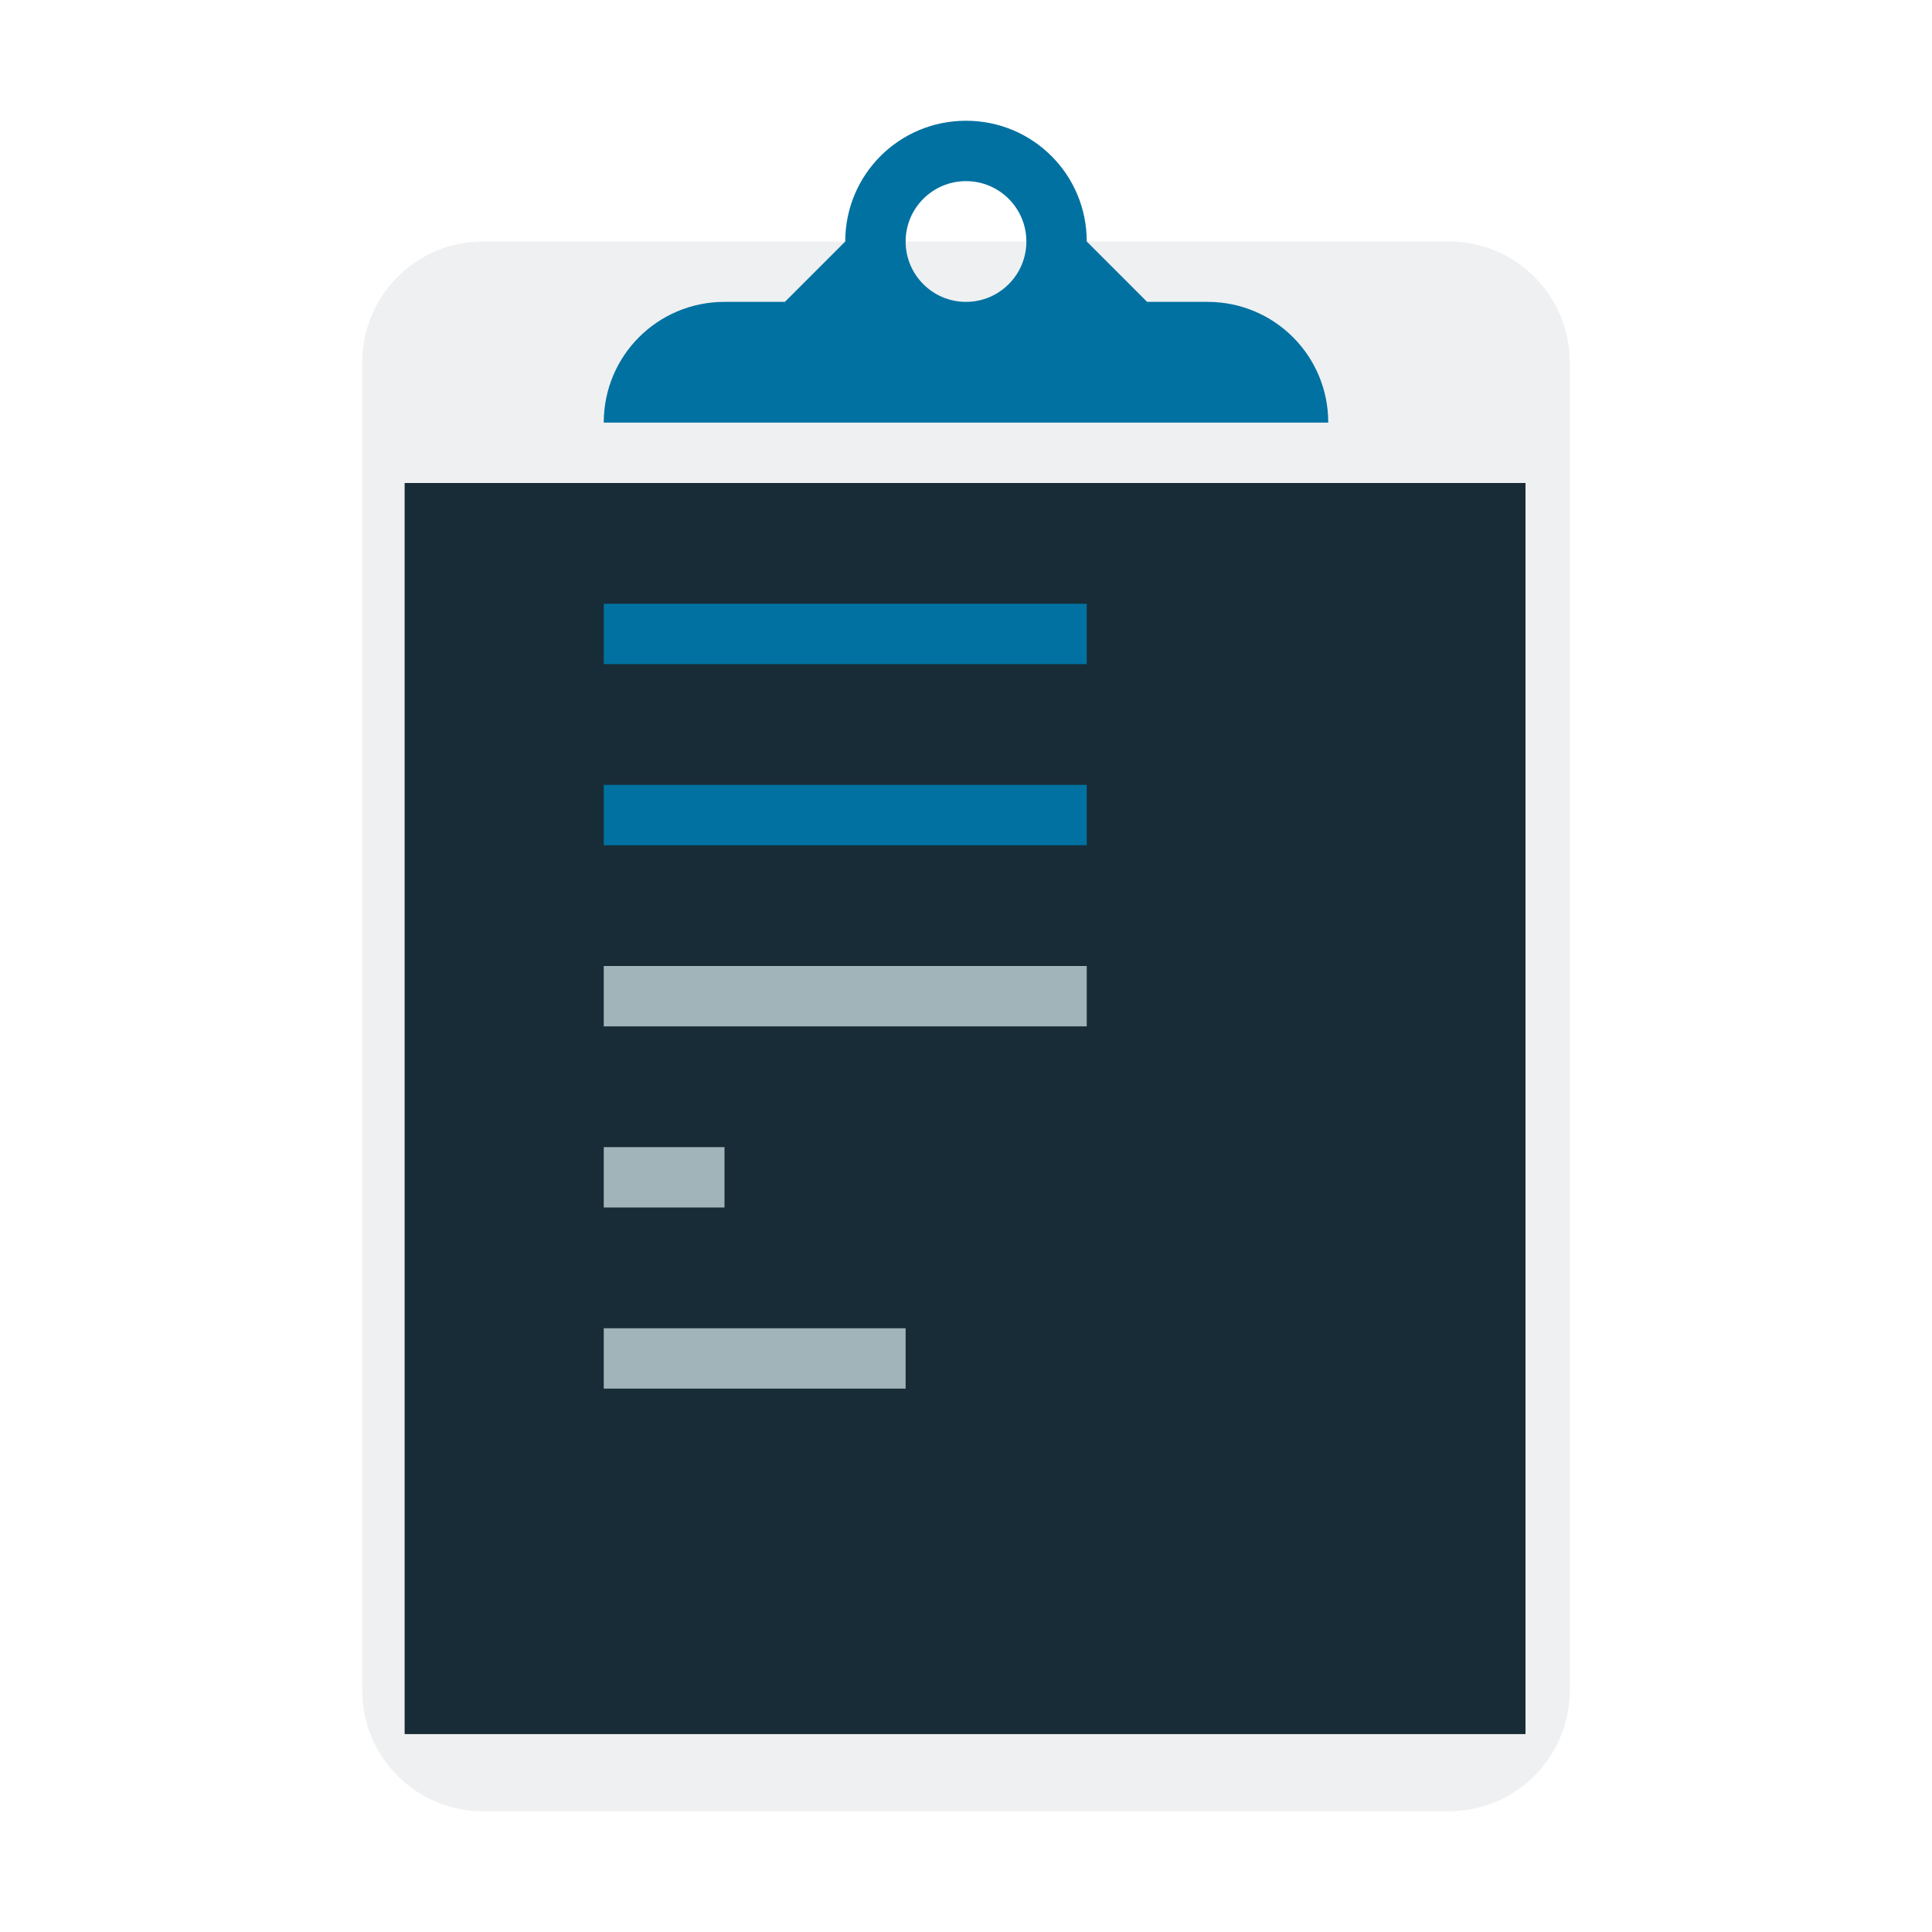
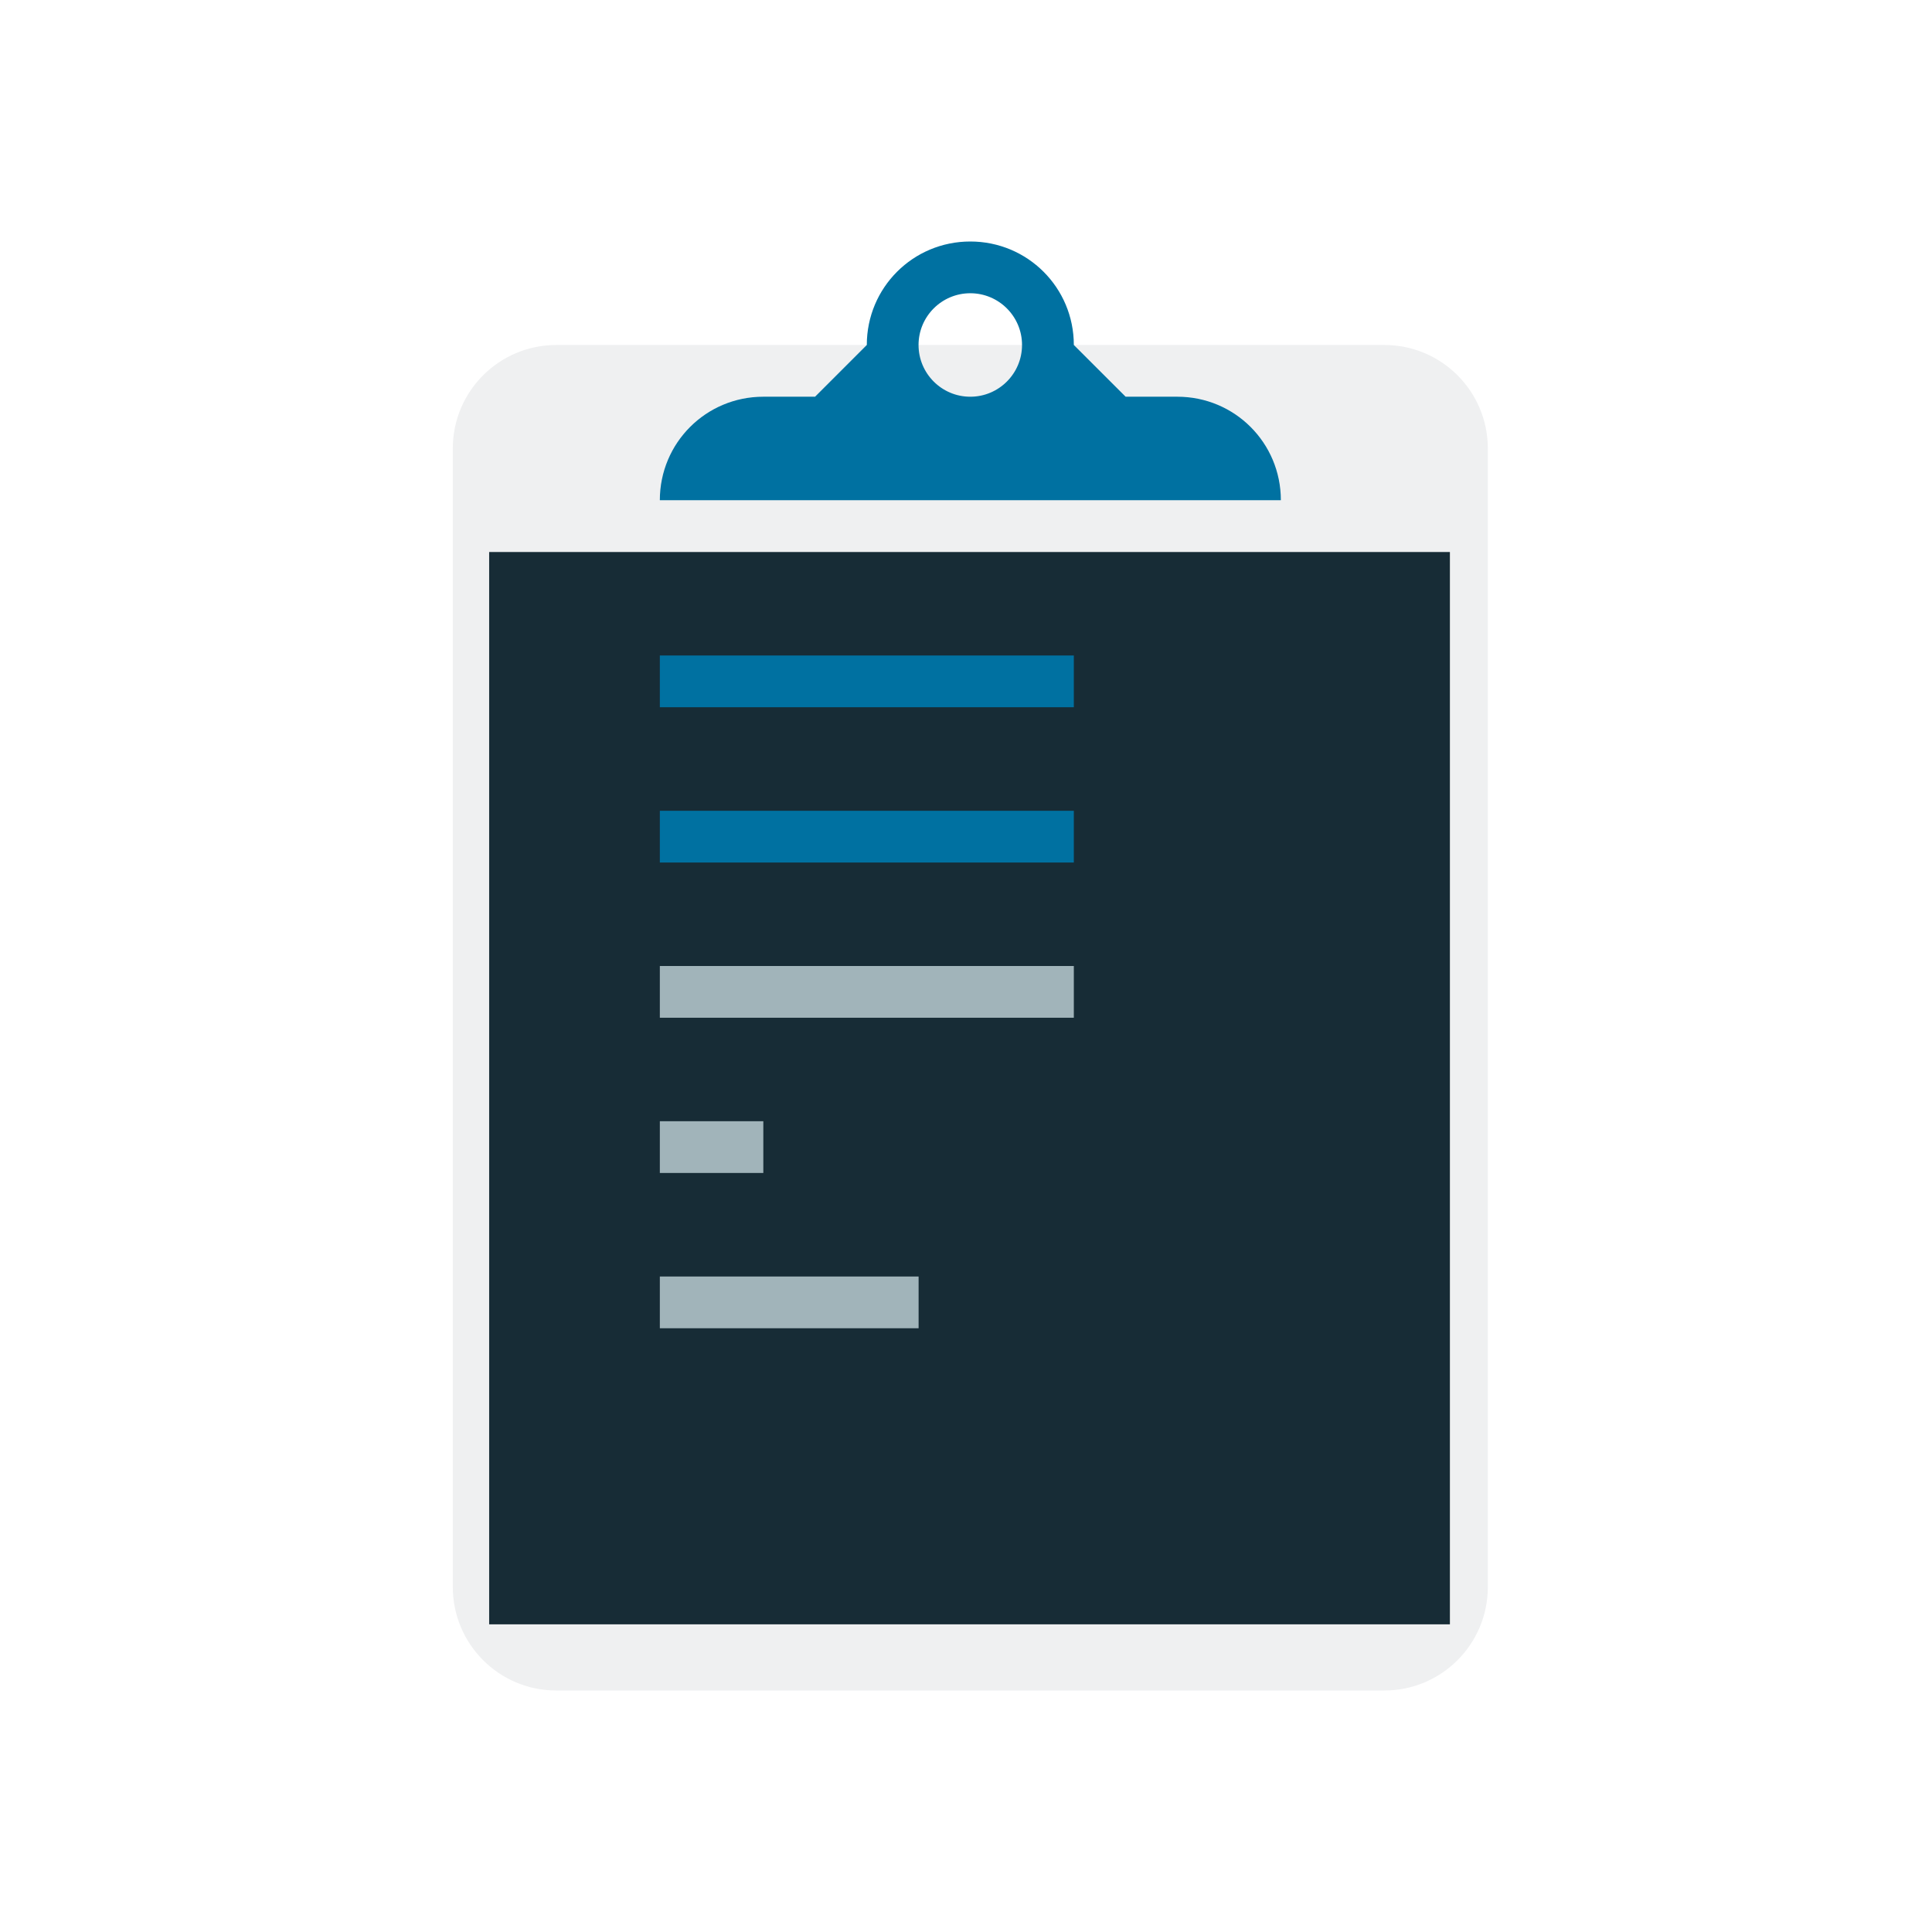
- <svg xmlns="http://www.w3.org/2000/svg" viewBox="0 0 32 32" height="32" width="32" version="1.1" id="svg4153">
-   <defs id="defs4157">
-     <style id="current-color-scheme" type="text/css" />
-   </defs>
-   <g transform="translate(49,4.999999)" id="22-22-klipper">
-     <rect y="0" x="0" height="22" width="22" id="rect4148" style="opacity:1;fill:none;fill-opacity:1;stroke:none;stroke-width:0.1;stroke-linecap:square;stroke-linejoin:miter;stroke-miterlimit:4;stroke-dasharray:none;stroke-dashoffset:0;stroke-opacity:1" />
-     <rect ry="1" y="4" x="4" height="17" width="14" id="rect4151-9" style="color:#000000;clip-rule:nonzero;display:inline;overflow:visible;visibility:visible;opacity:1;isolation:auto;mix-blend-mode:normal;color-interpolation:sRGB;color-interpolation-filters:linearRGB;solid-color:#000000;solid-opacity:1;fill:#eff0f1;fill-opacity:1;fill-rule:nonzero;stroke:none;stroke-width:2;stroke-linecap:butt;stroke-linejoin:miter;stroke-miterlimit:4;stroke-dasharray:none;stroke-dashoffset:0;stroke-opacity:1;color-rendering:auto;image-rendering:auto;shape-rendering:auto;text-rendering:auto;enable-background:accumulate" />
-     <path id="rect4153-1" d="m 11,1 c -1.108,0 -2,0.892 -2,2 l -1,2 v 0 h 6 v 0 l -1,-2 c 0,-1.108 -0.892,-2 -2,-2 z m 0,1 c 0.552,0 1,0.448 1,1 0,0.552 -0.448,1 -1,1 -0.552,0 -1,-0.448 -1,-1 0,-0.552 0.448,-1 1,-1 z" style="color:#000000;clip-rule:nonzero;display:inline;overflow:visible;visibility:visible;opacity:1;isolation:auto;mix-blend-mode:normal;color-interpolation:sRGB;color-interpolation-filters:linearRGB;solid-color:#000000;solid-opacity:1;fill:#0071a1;fill-opacity:1;fill-rule:nonzero;stroke:none;stroke-width:2;stroke-linecap:butt;stroke-linejoin:miter;stroke-miterlimit:4;stroke-dasharray:none;stroke-dashoffset:0;stroke-opacity:1;color-rendering:auto;image-rendering:auto;shape-rendering:auto;text-rendering:auto;enable-background:accumulate" />
-     <rect y="6" x="4.716" height="14.335" width="12.562" id="rect4169-2" style="color:#000000;clip-rule:nonzero;display:inline;overflow:visible;visibility:visible;opacity:0.9;isolation:auto;mix-blend-mode:normal;color-interpolation:sRGB;color-interpolation-filters:linearRGB;solid-color:#000000;solid-opacity:1;fill:#001621;fill-opacity:1;fill-rule:nonzero;stroke:none;stroke-width:2.354;stroke-linecap:butt;stroke-linejoin:miter;stroke-miterlimit:4;stroke-dasharray:none;stroke-dashoffset:0;stroke-opacity:1;color-rendering:auto;image-rendering:auto;shape-rendering:auto;text-rendering:auto;enable-background:accumulate" />
-     <rect y="7" x="7" height="1" width="4" id="rect4329" style="color:#000000;clip-rule:nonzero;display:inline;overflow:visible;visibility:visible;opacity:1;isolation:auto;mix-blend-mode:normal;color-interpolation:sRGB;color-interpolation-filters:linearRGB;solid-color:#000000;solid-opacity:1;fill:#0071a1;fill-opacity:1;fill-rule:nonzero;stroke:none;stroke-width:4;stroke-linecap:butt;stroke-linejoin:miter;stroke-miterlimit:4;stroke-dasharray:none;stroke-dashoffset:0;stroke-opacity:1;color-rendering:auto;image-rendering:auto;shape-rendering:auto;text-rendering:auto;enable-background:accumulate" />
-     <rect y="9" x="7" height="1" width="1" id="rect4331" style="color:#000000;clip-rule:nonzero;display:inline;overflow:visible;visibility:visible;opacity:1;isolation:auto;mix-blend-mode:normal;color-interpolation:sRGB;color-interpolation-filters:linearRGB;solid-color:#000000;solid-opacity:1;fill:#0071a1;fill-opacity:1;fill-rule:nonzero;stroke:none;stroke-width:4;stroke-linecap:butt;stroke-linejoin:miter;stroke-miterlimit:4;stroke-dasharray:none;stroke-dashoffset:0;stroke-opacity:1;color-rendering:auto;image-rendering:auto;shape-rendering:auto;text-rendering:auto;enable-background:accumulate" />
-     <rect y="11" x="7" height="1" width="6" id="rect4333" style="color:#000000;clip-rule:nonzero;display:inline;overflow:visible;visibility:visible;opacity:1;isolation:auto;mix-blend-mode:normal;color-interpolation:sRGB;color-interpolation-filters:linearRGB;solid-color:#000000;solid-opacity:1;fill:#a1b4ba;fill-opacity:1;fill-rule:nonzero;stroke:none;stroke-width:4;stroke-linecap:butt;stroke-linejoin:miter;stroke-miterlimit:4;stroke-dasharray:none;stroke-dashoffset:0;stroke-opacity:1;color-rendering:auto;image-rendering:auto;shape-rendering:auto;text-rendering:auto;enable-background:accumulate" />
-     <rect y="13" x="7" height="1" width="3" id="rect4335" style="color:#000000;clip-rule:nonzero;display:inline;overflow:visible;visibility:visible;opacity:1;isolation:auto;mix-blend-mode:normal;color-interpolation:sRGB;color-interpolation-filters:linearRGB;solid-color:#000000;solid-opacity:1;fill:#a1b4ba;fill-opacity:1;fill-rule:nonzero;stroke:none;stroke-width:4;stroke-linecap:butt;stroke-linejoin:miter;stroke-miterlimit:4;stroke-dasharray:none;stroke-dashoffset:0;stroke-opacity:1;color-rendering:auto;image-rendering:auto;shape-rendering:auto;text-rendering:auto;enable-background:accumulate" />
+ <svg xmlns="http://www.w3.org/2000/svg" width="32" height="32" version="1" id="svg12">
+   <g id="klipper">
+     <rect style="opacity:0.001" width="32" height="32" x="0" y="0" id="rect7" />
+     <rect ry="1.714" y="5.714" x="7.5" height="22.286" width="17.143" id="rect4151" style="color:#000000;clip-rule:nonzero;display:inline;overflow:visible;visibility:visible;isolation:auto;mix-blend-mode:normal;color-interpolation:sRGB;color-interpolation-filters:linearRGB;solid-color:#000000;solid-opacity:1;fill:#eff0f1;fill-opacity:1;fill-rule:nonzero;stroke:none;stroke-width:1.714;stroke-linecap:butt;stroke-linejoin:miter;stroke-miterlimit:4;stroke-dasharray:none;stroke-dashoffset:0;stroke-opacity:1;color-rendering:auto;image-rendering:auto;shape-rendering:auto;text-rendering:auto;enable-background:accumulate" />
+     <path id="rect4153" d="m 16.071,4 c -0.95,0 -1.714,0.765 -1.714,1.714 l -0.857,0.857 v 0 h -0.857 c -0.95,0 -1.714,0.765 -1.714,1.714 h 10.286 c 0,-0.95 -0.765,-1.714 -1.714,-1.714 h -0.857 v 0 L 17.786,5.714 C 17.786,4.765 17.021,4 16.071,4 Z m 0,0.857 c 0.473,0 0.857,0.384 0.857,0.857 0,0.473 -0.384,0.857 -0.857,0.857 -0.473,0 -0.857,-0.384 -0.857,-0.857 0,-0.473 0.384,-0.857 0.857,-0.857 z" style="color:#000000;clip-rule:nonzero;display:inline;overflow:visible;visibility:visible;isolation:auto;mix-blend-mode:normal;color-interpolation:sRGB;color-interpolation-filters:linearRGB;solid-color:#000000;solid-opacity:1;fill:#0071a1;fill-opacity:1;fill-rule:nonzero;stroke:none;stroke-width:1.714;stroke-linecap:butt;stroke-linejoin:miter;stroke-miterlimit:4;stroke-dasharray:none;stroke-dashoffset:0;stroke-opacity:1;color-rendering:auto;image-rendering:auto;shape-rendering:auto;text-rendering:auto;enable-background:accumulate" />
+     <rect y="9.143" x="8.102" height="17.761" width="15.913" id="rect4169" style="color:#000000;clip-rule:nonzero;display:inline;overflow:visible;visibility:visible;opacity:0.9;isolation:auto;mix-blend-mode:normal;color-interpolation:sRGB;color-interpolation-filters:linearRGB;solid-color:#000000;solid-opacity:1;fill:#001621;fill-opacity:1;fill-rule:nonzero;stroke:none;stroke-width:1.88;stroke-linecap:butt;stroke-linejoin:miter;stroke-miterlimit:4;stroke-dasharray:none;stroke-dashoffset:0;stroke-opacity:1;color-rendering:auto;image-rendering:auto;shape-rendering:auto;text-rendering:auto;enable-background:accumulate" />
+     <rect y="10.857" x="10.929" height="0.857" width="6.857" id="rect4227" style="color:#000000;clip-rule:nonzero;display:inline;overflow:visible;visibility:visible;isolation:auto;mix-blend-mode:normal;color-interpolation:sRGB;color-interpolation-filters:linearRGB;solid-color:#000000;solid-opacity:1;fill:#0071a1;fill-opacity:1;fill-rule:nonzero;stroke:none;stroke-width:3.429;stroke-linecap:butt;stroke-linejoin:miter;stroke-miterlimit:4;stroke-dasharray:none;stroke-dashoffset:0;stroke-opacity:1;color-rendering:auto;image-rendering:auto;shape-rendering:auto;text-rendering:auto;enable-background:accumulate" />
+     <rect y="13.429" x="10.929" height="0.857" width="6.857" id="rect4227-5" style="color:#000000;clip-rule:nonzero;display:inline;overflow:visible;visibility:visible;isolation:auto;mix-blend-mode:normal;color-interpolation:sRGB;color-interpolation-filters:linearRGB;solid-color:#000000;solid-opacity:1;fill:#0071a1;fill-opacity:1;fill-rule:nonzero;stroke:none;stroke-width:3.429;stroke-linecap:butt;stroke-linejoin:miter;stroke-miterlimit:4;stroke-dasharray:none;stroke-dashoffset:0;stroke-opacity:1;color-rendering:auto;image-rendering:auto;shape-rendering:auto;text-rendering:auto;enable-background:accumulate" />
+     <rect y="16" x="10.929" height="0.857" width="6.857" id="rect4227-5-3" style="color:#000000;clip-rule:nonzero;display:inline;overflow:visible;visibility:visible;isolation:auto;mix-blend-mode:normal;color-interpolation:sRGB;color-interpolation-filters:linearRGB;solid-color:#000000;solid-opacity:1;fill:#a1b4ba;fill-opacity:1;fill-rule:nonzero;stroke:none;stroke-width:3.429;stroke-linecap:butt;stroke-linejoin:miter;stroke-miterlimit:4;stroke-dasharray:none;stroke-dashoffset:0;stroke-opacity:1;color-rendering:auto;image-rendering:auto;shape-rendering:auto;text-rendering:auto;enable-background:accumulate" />
+     <rect y="18.571" x="10.929" height="0.857" width="1.714" id="rect4227-5-3-5" style="color:#000000;clip-rule:nonzero;display:inline;overflow:visible;visibility:visible;isolation:auto;mix-blend-mode:normal;color-interpolation:sRGB;color-interpolation-filters:linearRGB;solid-color:#000000;solid-opacity:1;fill:#a1b4ba;fill-opacity:1;fill-rule:nonzero;stroke:none;stroke-width:3.429;stroke-linecap:butt;stroke-linejoin:miter;stroke-miterlimit:4;stroke-dasharray:none;stroke-dashoffset:0;stroke-opacity:1;color-rendering:auto;image-rendering:auto;shape-rendering:auto;text-rendering:auto;enable-background:accumulate" />
+     <rect y="21.143" x="10.929" height="0.857" width="4.286" id="rect4227-5-3-5-6" style="color:#000000;clip-rule:nonzero;display:inline;overflow:visible;visibility:visible;isolation:auto;mix-blend-mode:normal;color-interpolation:sRGB;color-interpolation-filters:linearRGB;solid-color:#000000;solid-opacity:1;fill:#a1b4ba;fill-opacity:1;fill-rule:nonzero;stroke:none;stroke-width:3.429;stroke-linecap:butt;stroke-linejoin:miter;stroke-miterlimit:4;stroke-dasharray:none;stroke-dashoffset:0;stroke-opacity:1;color-rendering:auto;image-rendering:auto;shape-rendering:auto;text-rendering:auto;enable-background:accumulate" />
  </g>
-   <g id="klipper">
-     <rect style="opacity:1;fill:none;fill-opacity:1;stroke:none" id="rect4230" width="32" height="32" x="-2.8953547e-08" y="-1e-06" />
-     <rect ry="2" y="4" x="6" height="26" width="20" id="rect4151" style="color:#000000;clip-rule:nonzero;display:inline;overflow:visible;visibility:visible;opacity:1;isolation:auto;mix-blend-mode:normal;color-interpolation:sRGB;color-interpolation-filters:linearRGB;solid-color:#000000;solid-opacity:1;fill:#eff0f1;fill-opacity:1;fill-rule:nonzero;stroke:none;stroke-width:2;stroke-linecap:butt;stroke-linejoin:miter;stroke-miterlimit:4;stroke-dasharray:none;stroke-dashoffset:0;stroke-opacity:1;color-rendering:auto;image-rendering:auto;shape-rendering:auto;text-rendering:auto;enable-background:accumulate" />
-     <path id="rect4153" d="M 16,2 C 14.892,2 14,2.892 14,4 L 13,5 V 5 H 12 C 10.892,5 10,5.892 10,7 H 22 C 22,5.892 21.108,5 20,5 H 19 V 5 L 18,4 C 18,2.892 17.108,2 16,2 Z m 0,1 c 0.552,0 1,0.448 1,1 0,0.552 -0.448,1 -1,1 -0.552,0 -1,-0.448 -1,-1 0,-0.552 0.448,-1 1,-1 z" style="color:#000000;clip-rule:nonzero;display:inline;overflow:visible;visibility:visible;opacity:1;isolation:auto;mix-blend-mode:normal;color-interpolation:sRGB;color-interpolation-filters:linearRGB;solid-color:#000000;solid-opacity:1;fill:#0071a1;fill-opacity:1;fill-rule:nonzero;stroke:none;stroke-width:2;stroke-linecap:butt;stroke-linejoin:miter;stroke-miterlimit:4;stroke-dasharray:none;stroke-dashoffset:0;stroke-opacity:1;color-rendering:auto;image-rendering:auto;shape-rendering:auto;text-rendering:auto;enable-background:accumulate" />
-     <rect y="8" x="6.702" height="20.722" width="18.565" id="rect4169" style="color:#000000;clip-rule:nonzero;display:inline;overflow:visible;visibility:visible;opacity:0.9;isolation:auto;mix-blend-mode:normal;color-interpolation:sRGB;color-interpolation-filters:linearRGB;solid-color:#000000;solid-opacity:1;fill:#001621;fill-opacity:1;fill-rule:nonzero;stroke:none;stroke-width:2.193;stroke-linecap:butt;stroke-linejoin:miter;stroke-miterlimit:4;stroke-dasharray:none;stroke-dashoffset:0;stroke-opacity:1;color-rendering:auto;image-rendering:auto;shape-rendering:auto;text-rendering:auto;enable-background:accumulate" />
-     <rect y="10" x="10" height="1" width="8" id="rect4227" style="color:#000000;clip-rule:nonzero;display:inline;overflow:visible;visibility:visible;opacity:1;isolation:auto;mix-blend-mode:normal;color-interpolation:sRGB;color-interpolation-filters:linearRGB;solid-color:#000000;solid-opacity:1;fill:#0071a1;fill-opacity:1;fill-rule:nonzero;stroke:none;stroke-width:4;stroke-linecap:butt;stroke-linejoin:miter;stroke-miterlimit:4;stroke-dasharray:none;stroke-dashoffset:0;stroke-opacity:1;color-rendering:auto;image-rendering:auto;shape-rendering:auto;text-rendering:auto;enable-background:accumulate" />
-     <rect y="13" x="10" height="1" width="8" id="rect4227-5" style="color:#000000;clip-rule:nonzero;display:inline;overflow:visible;visibility:visible;opacity:1;isolation:auto;mix-blend-mode:normal;color-interpolation:sRGB;color-interpolation-filters:linearRGB;solid-color:#000000;solid-opacity:1;fill:#0071a1;fill-opacity:1;fill-rule:nonzero;stroke:none;stroke-width:4;stroke-linecap:butt;stroke-linejoin:miter;stroke-miterlimit:4;stroke-dasharray:none;stroke-dashoffset:0;stroke-opacity:1;color-rendering:auto;image-rendering:auto;shape-rendering:auto;text-rendering:auto;enable-background:accumulate" />
-     <rect y="16" x="10" height="1" width="8" id="rect4227-5-3" style="color:#000000;clip-rule:nonzero;display:inline;overflow:visible;visibility:visible;opacity:1;isolation:auto;mix-blend-mode:normal;color-interpolation:sRGB;color-interpolation-filters:linearRGB;solid-color:#000000;solid-opacity:1;fill:#a1b4ba;fill-opacity:1;fill-rule:nonzero;stroke:none;stroke-width:4;stroke-linecap:butt;stroke-linejoin:miter;stroke-miterlimit:4;stroke-dasharray:none;stroke-dashoffset:0;stroke-opacity:1;color-rendering:auto;image-rendering:auto;shape-rendering:auto;text-rendering:auto;enable-background:accumulate" />
-     <rect y="19" x="10" height="1" width="2" id="rect4227-5-3-5" style="color:#000000;clip-rule:nonzero;display:inline;overflow:visible;visibility:visible;opacity:1;isolation:auto;mix-blend-mode:normal;color-interpolation:sRGB;color-interpolation-filters:linearRGB;solid-color:#000000;solid-opacity:1;fill:#a1b4ba;fill-opacity:1;fill-rule:nonzero;stroke:none;stroke-width:4;stroke-linecap:butt;stroke-linejoin:miter;stroke-miterlimit:4;stroke-dasharray:none;stroke-dashoffset:0;stroke-opacity:1;color-rendering:auto;image-rendering:auto;shape-rendering:auto;text-rendering:auto;enable-background:accumulate" />
-     <rect y="22" x="10" height="1" width="5" id="rect4227-5-3-5-6" style="color:#000000;clip-rule:nonzero;display:inline;overflow:visible;visibility:visible;opacity:1;isolation:auto;mix-blend-mode:normal;color-interpolation:sRGB;color-interpolation-filters:linearRGB;solid-color:#000000;solid-opacity:1;fill:#a1b4ba;fill-opacity:1;fill-rule:nonzero;stroke:none;stroke-width:4;stroke-linecap:butt;stroke-linejoin:miter;stroke-miterlimit:4;stroke-dasharray:none;stroke-dashoffset:0;stroke-opacity:1;color-rendering:auto;image-rendering:auto;shape-rendering:auto;text-rendering:auto;enable-background:accumulate" />
+   <defs id="defs16" />
+   <g id="22-22-klipper">
+     <g id="g1025">
+       <rect style="opacity:0.001" width="22" height="22" x="32" y="10" id="rect2" />
+       <rect ry="1.143" y="14.086" x="37.343" height="14.857" width="11.429" id="rect4151-3" style="color:#000000;clip-rule:nonzero;display:inline;overflow:visible;visibility:visible;isolation:auto;mix-blend-mode:normal;color-interpolation:sRGB;color-interpolation-filters:linearRGB;solid-color:#000000;solid-opacity:1;fill:#eff0f1;fill-opacity:1;fill-rule:nonzero;stroke:none;stroke-width:1.143;stroke-linecap:butt;stroke-linejoin:miter;stroke-miterlimit:4;stroke-dasharray:none;stroke-dashoffset:0;stroke-opacity:1;color-rendering:auto;image-rendering:auto;shape-rendering:auto;text-rendering:auto;enable-background:accumulate" />
+       <path id="rect4153-6" d="m 43.057,12.943 c -0.633,0 -1.143,0.51 -1.143,1.143 l -0.571,0.571 v 0 h -0.571 c -0.633,0 -1.143,0.51 -1.143,1.143 h 6.857 c 0,-0.633 -0.51,-1.143 -1.143,-1.143 h -0.571 v 0 l -0.571,-0.571 c 0,-0.633 -0.51,-1.143 -1.143,-1.143 z m 0,0.571 c 0.316,0 0.571,0.256 0.571,0.571 0,0.316 -0.256,0.571 -0.571,0.571 -0.316,0 -0.571,-0.256 -0.571,-0.571 0,-0.316 0.256,-0.571 0.571,-0.571 z" style="color:#000000;clip-rule:nonzero;display:inline;overflow:visible;visibility:visible;isolation:auto;mix-blend-mode:normal;color-interpolation:sRGB;color-interpolation-filters:linearRGB;solid-color:#000000;solid-opacity:1;fill:#0071a1;fill-opacity:1;fill-rule:nonzero;stroke:none;stroke-width:1.143;stroke-linecap:butt;stroke-linejoin:miter;stroke-miterlimit:4;stroke-dasharray:none;stroke-dashoffset:0;stroke-opacity:1;color-rendering:auto;image-rendering:auto;shape-rendering:auto;text-rendering:auto;enable-background:accumulate" />
+       <rect y="16.372" x="37.744" height="11.841" width="10.608" id="rect4169-7" style="color:#000000;clip-rule:nonzero;display:inline;overflow:visible;visibility:visible;opacity:0.9;isolation:auto;mix-blend-mode:normal;color-interpolation:sRGB;color-interpolation-filters:linearRGB;solid-color:#000000;solid-opacity:1;fill:#001621;fill-opacity:1;fill-rule:nonzero;stroke:none;stroke-width:1.253;stroke-linecap:butt;stroke-linejoin:miter;stroke-miterlimit:4;stroke-dasharray:none;stroke-dashoffset:0;stroke-opacity:1;color-rendering:auto;image-rendering:auto;shape-rendering:auto;text-rendering:auto;enable-background:accumulate" />
+       <rect y="17.514" x="39.629" height="0.571" width="4.571" id="rect4227-53" style="color:#000000;clip-rule:nonzero;display:inline;overflow:visible;visibility:visible;isolation:auto;mix-blend-mode:normal;color-interpolation:sRGB;color-interpolation-filters:linearRGB;solid-color:#000000;solid-opacity:1;fill:#0071a1;fill-opacity:1;fill-rule:nonzero;stroke:none;stroke-width:2.286;stroke-linecap:butt;stroke-linejoin:miter;stroke-miterlimit:4;stroke-dasharray:none;stroke-dashoffset:0;stroke-opacity:1;color-rendering:auto;image-rendering:auto;shape-rendering:auto;text-rendering:auto;enable-background:accumulate" />
+       <rect y="19.229" x="39.629" height="0.571" width="4.571" id="rect4227-5-5" style="color:#000000;clip-rule:nonzero;display:inline;overflow:visible;visibility:visible;isolation:auto;mix-blend-mode:normal;color-interpolation:sRGB;color-interpolation-filters:linearRGB;solid-color:#000000;solid-opacity:1;fill:#0071a1;fill-opacity:1;fill-rule:nonzero;stroke:none;stroke-width:2.286;stroke-linecap:butt;stroke-linejoin:miter;stroke-miterlimit:4;stroke-dasharray:none;stroke-dashoffset:0;stroke-opacity:1;color-rendering:auto;image-rendering:auto;shape-rendering:auto;text-rendering:auto;enable-background:accumulate" />
+       <rect y="20.943" x="39.629" height="0.571" width="4.571" id="rect4227-5-3-6" style="color:#000000;clip-rule:nonzero;display:inline;overflow:visible;visibility:visible;isolation:auto;mix-blend-mode:normal;color-interpolation:sRGB;color-interpolation-filters:linearRGB;solid-color:#000000;solid-opacity:1;fill:#a1b4ba;fill-opacity:1;fill-rule:nonzero;stroke:none;stroke-width:2.286;stroke-linecap:butt;stroke-linejoin:miter;stroke-miterlimit:4;stroke-dasharray:none;stroke-dashoffset:0;stroke-opacity:1;color-rendering:auto;image-rendering:auto;shape-rendering:auto;text-rendering:auto;enable-background:accumulate" />
+       <rect y="22.657" x="39.629" height="0.571" width="1.143" id="rect4227-5-3-5-2" style="color:#000000;clip-rule:nonzero;display:inline;overflow:visible;visibility:visible;isolation:auto;mix-blend-mode:normal;color-interpolation:sRGB;color-interpolation-filters:linearRGB;solid-color:#000000;solid-opacity:1;fill:#a1b4ba;fill-opacity:1;fill-rule:nonzero;stroke:none;stroke-width:2.286;stroke-linecap:butt;stroke-linejoin:miter;stroke-miterlimit:4;stroke-dasharray:none;stroke-dashoffset:0;stroke-opacity:1;color-rendering:auto;image-rendering:auto;shape-rendering:auto;text-rendering:auto;enable-background:accumulate" />
+       <rect y="24.372" x="39.629" height="0.571" width="2.857" id="rect4227-5-3-5-6-9" style="color:#000000;clip-rule:nonzero;display:inline;overflow:visible;visibility:visible;isolation:auto;mix-blend-mode:normal;color-interpolation:sRGB;color-interpolation-filters:linearRGB;solid-color:#000000;solid-opacity:1;fill:#a1b4ba;fill-opacity:1;fill-rule:nonzero;stroke:none;stroke-width:2.286;stroke-linecap:butt;stroke-linejoin:miter;stroke-miterlimit:4;stroke-dasharray:none;stroke-dashoffset:0;stroke-opacity:1;color-rendering:auto;image-rendering:auto;shape-rendering:auto;text-rendering:auto;enable-background:accumulate" />
+     </g>
  </g>
</svg>
